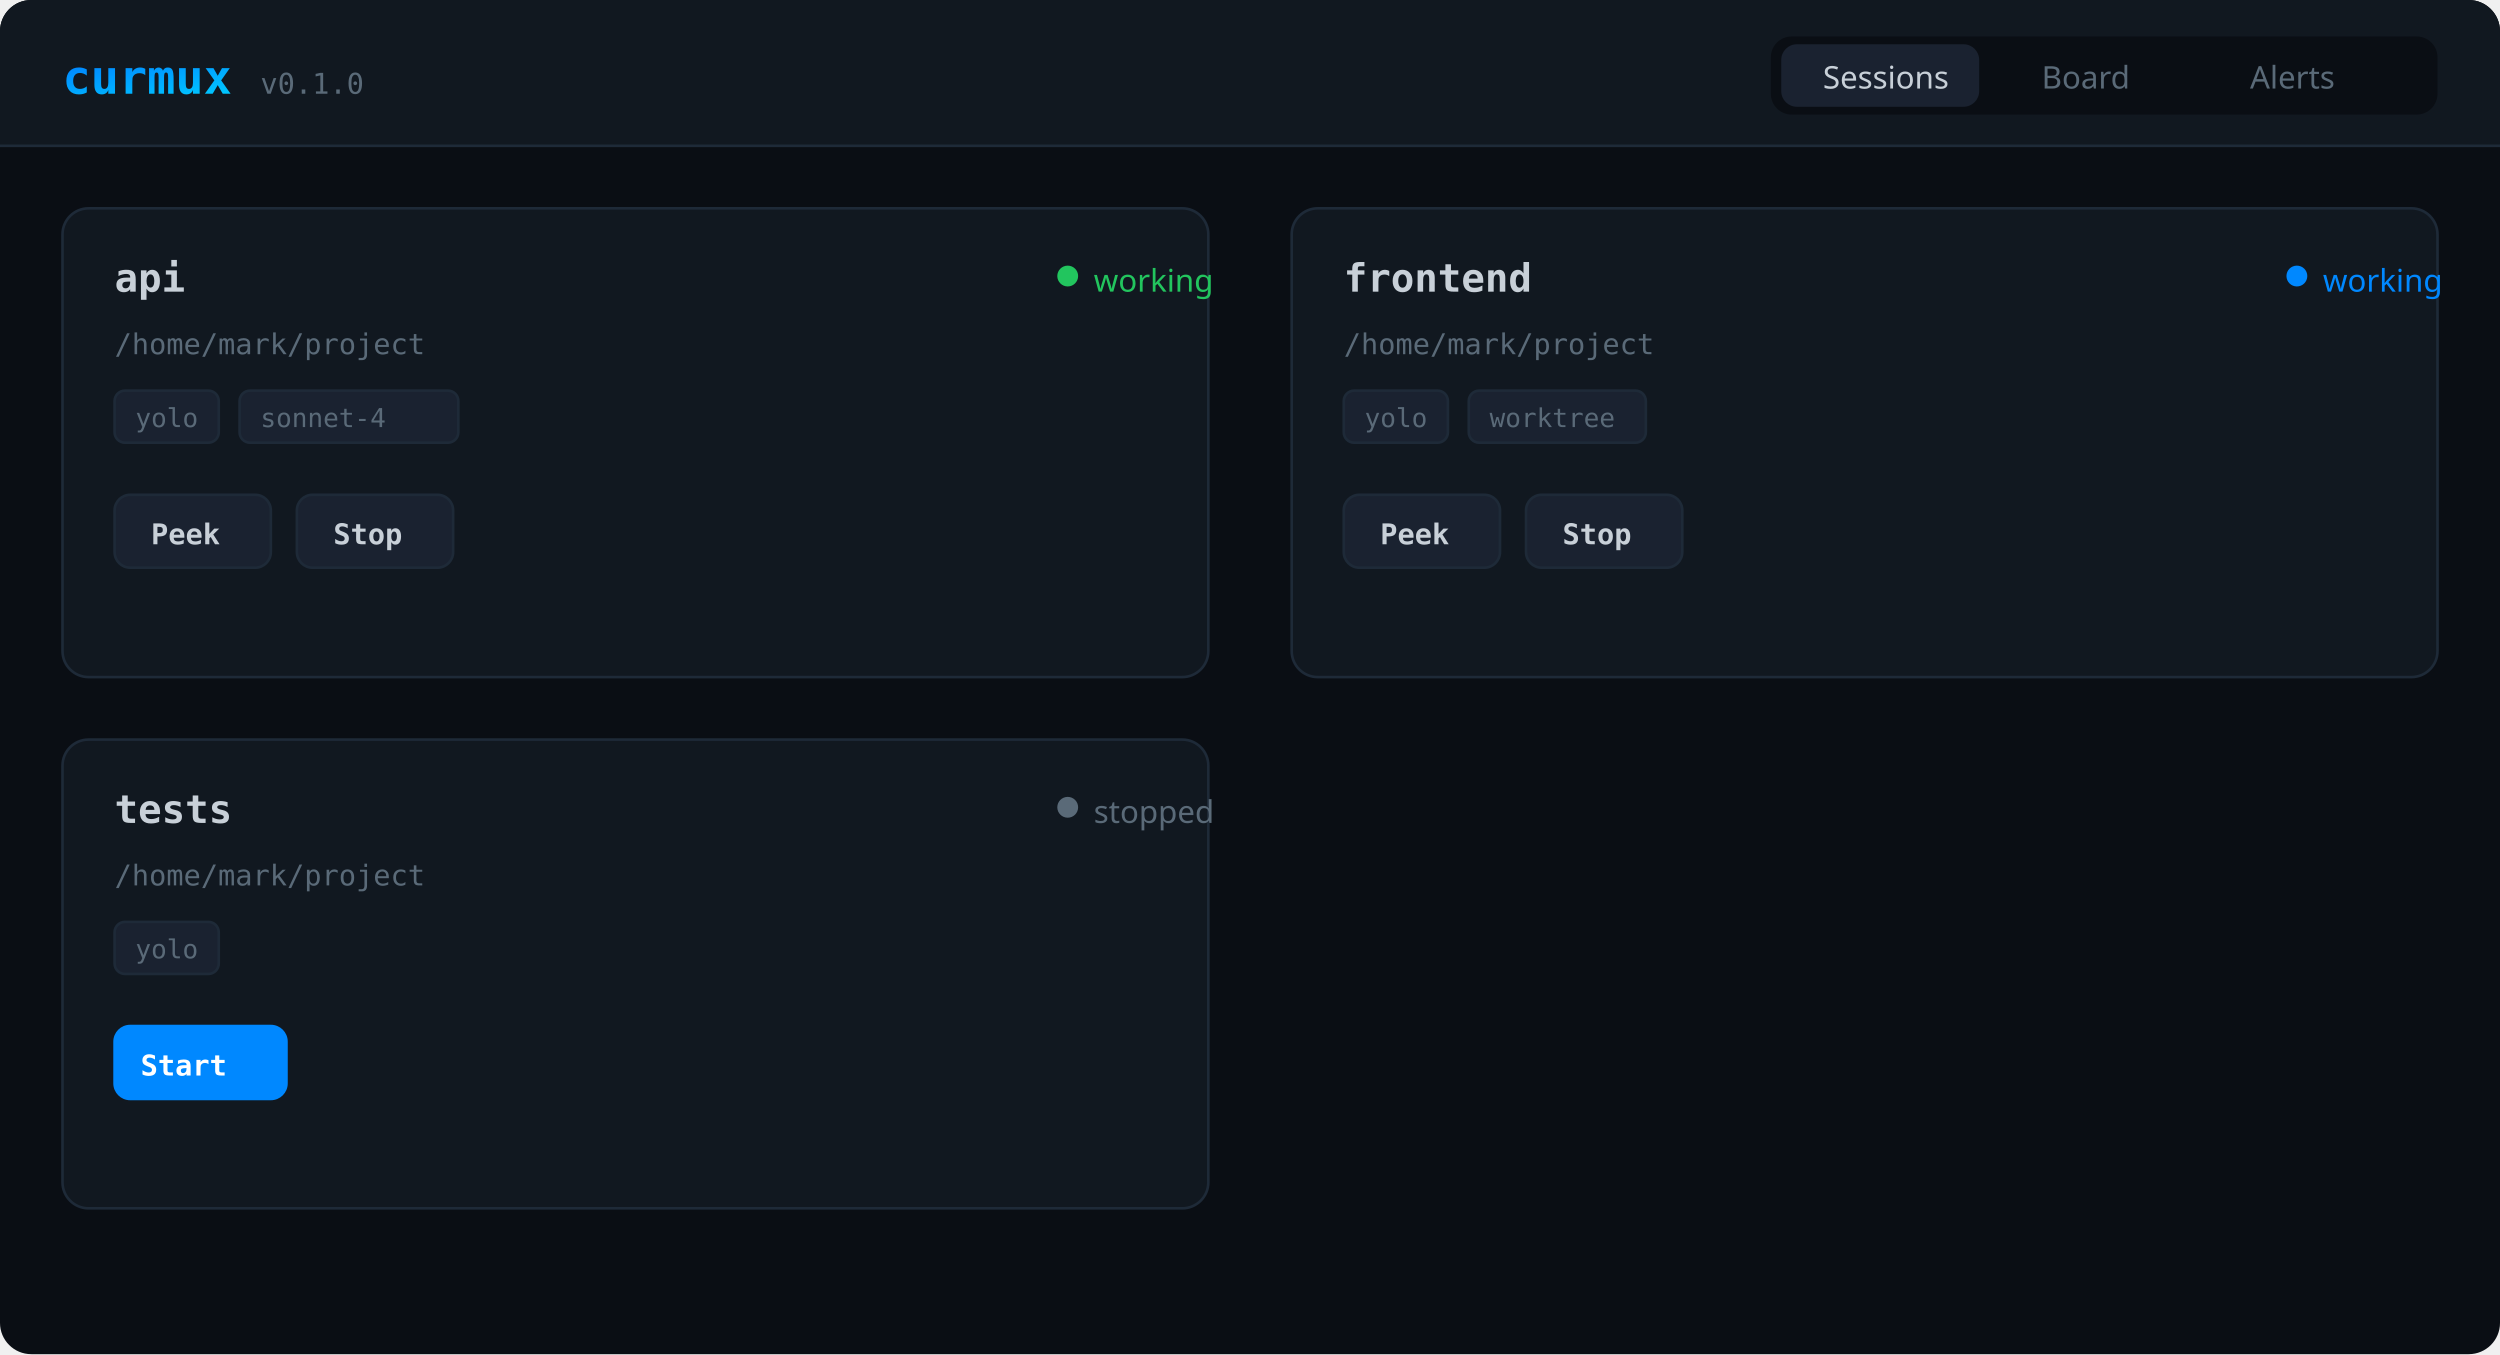
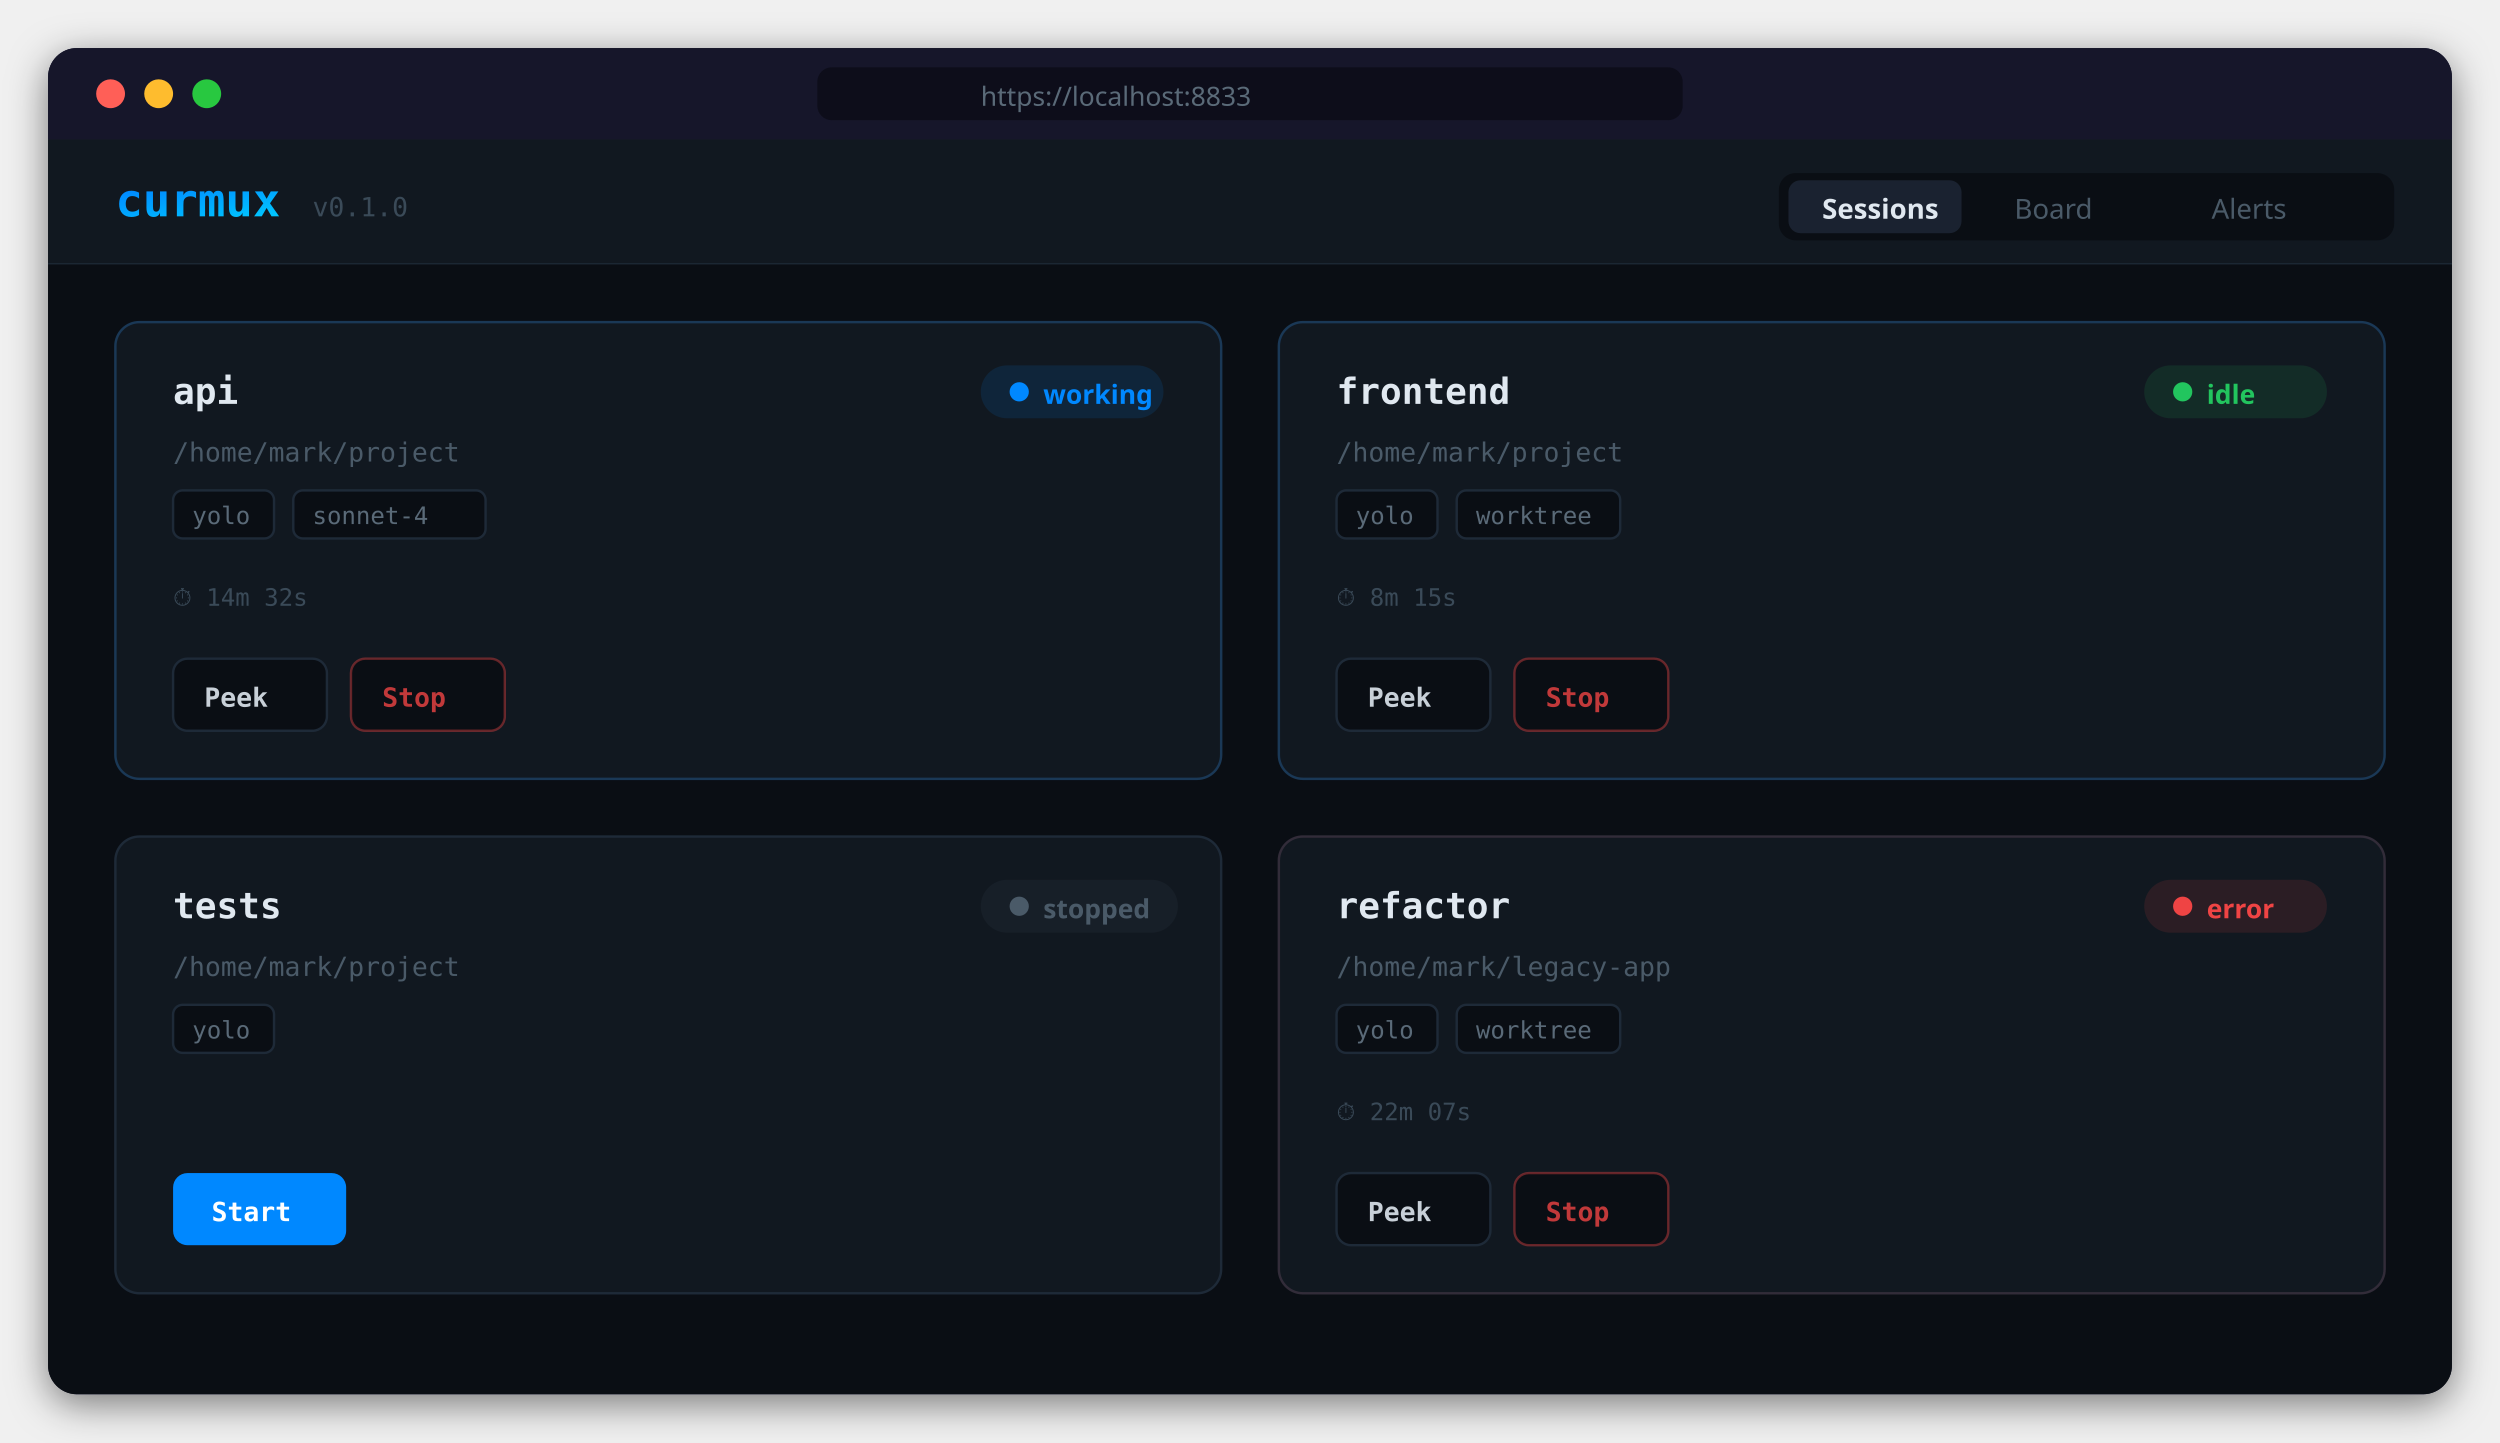
- <svg xmlns="http://www.w3.org/2000/svg" viewBox="0 0 960 520" fill="none">
+ <svg xmlns="http://www.w3.org/2000/svg" viewBox="0 0 1040 600" fill="none">
  <defs>
-     <linearGradient id="logo" x1="0" y1="0" x2="1" y2="1">
+     <linearGradient id="g1" x1="0" y1="0" x2="1" y2="1">
      <stop offset="0%" stop-color="#0088ff" />
      <stop offset="100%" stop-color="#00c8ff" />
    </linearGradient>
+     <filter id="shadow">
+       <feDropShadow dx="0" dy="4" stdDeviation="8" flood-color="#000" flood-opacity="0.5" />
+     </filter>
+     <clipPath id="clip">
+       <rect x="20" y="20" width="1000" height="560" rx="12" />
+     </clipPath>
  </defs>
-   <rect width="960" height="520" rx="12" fill="#0a0e14" />
-   <rect y="0" width="960" height="56" rx="12" fill="#111820" />
-   <rect x="0" y="44" width="960" height="12" fill="#111820" />
-   <line x1="0" y1="56" x2="960" y2="56" stroke="#1e2a38" />
-   <text x="24" y="36" font-family="monospace" font-size="18" font-weight="700" fill="url(#logo)">curmux</text>
-   <text x="100" y="36" font-family="monospace" font-size="11" fill="#5a6a78">v0.1.0</text>
-   <rect x="680" y="14" width="256" height="30" rx="8" fill="#0a0e14" />
-   <rect x="684" y="17" width="76" height="24" rx="6" fill="#1a2230" />
-   <text x="700" y="34" font-family="sans-serif" font-size="12" font-weight="500" fill="#c8d0d8">Sessions</text>
-   <text x="784" y="34" font-family="sans-serif" font-size="12" font-weight="500" fill="#5a6a78">Board</text>
-   <text x="864" y="34" font-family="sans-serif" font-size="12" font-weight="500" fill="#5a6a78">Alerts</text>
-   <rect x="24" y="80" width="440" height="180" rx="10" fill="#111820" stroke="#1e2a38" />
-   <text x="44" y="112" font-family="monospace" font-size="15" font-weight="600" fill="#c8d0d8">api</text>
-   <circle cx="410" cy="106" r="4" fill="#22c55e" />
-   <text x="420" y="112" font-family="sans-serif" font-size="12" font-weight="500" fill="#22c55e">working</text>
-   <text x="44" y="136" font-family="monospace" font-size="11" fill="#5a6a78">/home/mark/project</text>
-   <rect x="44" y="150" width="40" height="20" rx="4" fill="#1a2230" stroke="#1e2a38" />
-   <text x="52" y="164" font-family="monospace" font-size="10" fill="#5a6a78">yolo</text>
-   <rect x="92" y="150" width="84" height="20" rx="4" fill="#1a2230" stroke="#1e2a38" />
-   <text x="100" y="164" font-family="monospace" font-size="10" fill="#5a6a78">sonnet-4</text>
-   <rect x="44" y="190" width="60" height="28" rx="6" fill="#1a2230" stroke="#1e2a38" />
-   <text x="58" y="209" font-family="monospace" font-size="11" font-weight="600" fill="#c8d0d8">Peek</text>
-   <rect x="114" y="190" width="60" height="28" rx="6" fill="#1a2230" stroke="#1e2a38" />
-   <text x="128" y="209" font-family="monospace" font-size="11" font-weight="600" fill="#c8d0d8">Stop</text>
-   <rect x="496" y="80" width="440" height="180" rx="10" fill="#111820" stroke="#1e2a38" />
-   <text x="516" y="112" font-family="monospace" font-size="15" font-weight="600" fill="#c8d0d8">frontend</text>
-   <circle cx="882" cy="106" r="4" fill="#0088ff">
-     <animate attributeName="opacity" values="1;0.4;1" dur="2s" repeatCount="indefinite" />
-   </circle>
-   <text x="892" y="112" font-family="sans-serif" font-size="12" font-weight="500" fill="#0088ff">working</text>
-   <text x="516" y="136" font-family="monospace" font-size="11" fill="#5a6a78">/home/mark/project</text>
-   <rect x="516" y="150" width="40" height="20" rx="4" fill="#1a2230" stroke="#1e2a38" />
-   <text x="524" y="164" font-family="monospace" font-size="10" fill="#5a6a78">yolo</text>
-   <rect x="564" y="150" width="68" height="20" rx="4" fill="#1a2230" stroke="#1e2a38" />
-   <text x="572" y="164" font-family="monospace" font-size="10" fill="#5a6a78">worktree</text>
-   <rect x="516" y="190" width="60" height="28" rx="6" fill="#1a2230" stroke="#1e2a38" />
-   <text x="530" y="209" font-family="monospace" font-size="11" font-weight="600" fill="#c8d0d8">Peek</text>
-   <rect x="586" y="190" width="60" height="28" rx="6" fill="#1a2230" stroke="#1e2a38" />
-   <text x="600" y="209" font-family="monospace" font-size="11" font-weight="600" fill="#c8d0d8">Stop</text>
-   <rect x="24" y="284" width="440" height="180" rx="10" fill="#111820" stroke="#1e2a38" />
-   <text x="44" y="316" font-family="monospace" font-size="15" font-weight="600" fill="#c8d0d8">tests</text>
-   <circle cx="410" cy="310" r="4" fill="#5a6a78" />
-   <text x="420" y="316" font-family="sans-serif" font-size="12" font-weight="500" fill="#5a6a78">stopped</text>
-   <text x="44" y="340" font-family="monospace" font-size="11" fill="#5a6a78">/home/mark/project</text>
-   <rect x="44" y="354" width="40" height="20" rx="4" fill="#1a2230" stroke="#1e2a38" />
-   <text x="52" y="368" font-family="monospace" font-size="10" fill="#5a6a78">yolo</text>
-   <rect x="44" y="394" width="66" height="28" rx="6" fill="#0088ff" stroke="#0088ff" />
-   <text x="54" y="413" font-family="monospace" font-size="11" font-weight="600" fill="#fff">Start</text>
+   <g filter="url(#shadow)">
+     <rect x="20" y="20" width="1000" height="560" rx="12" fill="#1a1a2e" />
+   </g>
+   <g clip-path="url(#clip)">
+     <rect x="20" y="20" width="1000" height="38" fill="#16162a" />
+     <circle cx="46" cy="39" r="6" fill="#ff5f57" />
+     <circle cx="66" cy="39" r="6" fill="#febc2e" />
+     <circle cx="86" cy="39" r="6" fill="#28c840" />
+     <rect x="340" y="28" width="360" height="22" rx="6" fill="#0d0d1a" />
+     <text x="408" y="44" font-family="system-ui,sans-serif" font-size="11" fill="#5a6a78">https://localhost:8833</text>
+     <rect x="20" y="58" width="1000" height="52" fill="#111820" />
+     <text x="48" y="90" font-family="monospace" font-size="19" font-weight="700" fill="url(#g1)">curmux</text>
+     <text x="130" y="90" font-family="monospace" font-size="11" fill="#3a4a58">v0.1.0</text>
+     <rect x="740" y="72" width="256" height="28" rx="7" fill="#0a0e14" />
+     <rect x="744" y="75" width="72" height="22" rx="5" fill="#1a2230" />
+     <text x="758" y="91" font-family="system-ui,sans-serif" font-size="11.5" font-weight="600" fill="#e0e8f0">Sessions</text>
+     <text x="838" y="91" font-family="system-ui,sans-serif" font-size="11.5" font-weight="500" fill="#4a5a68">Board</text>
+     <text x="920" y="91" font-family="system-ui,sans-serif" font-size="11.5" font-weight="500" fill="#4a5a68">Alerts</text>
+     <line x1="20" y1="110" x2="1020" y2="110" stroke="#1e2a38" />
+     <rect x="20" y="110" width="1000" height="470" fill="#0a0e14" />
+     <rect x="48" y="134" width="460" height="190" rx="10" fill="#111820" stroke="#1e2a38" />
+     <rect x="48" y="134" width="460" height="190" rx="10" fill="none" stroke="#0088ff" stroke-opacity="0.15" />
+     <text x="72" y="168" font-family="monospace" font-size="15" font-weight="700" fill="#e0e8f0">api</text>
+     <rect x="408" y="152" width="76" height="22" rx="11" fill="#0088ff" fill-opacity="0.12" />
+     <circle cx="424" cy="163" r="4" fill="#0088ff">
+       <animate attributeName="opacity" values="1;0.3;1" dur="2s" repeatCount="indefinite" />
+     </circle>
+     <text x="434" y="168" font-family="system-ui,sans-serif" font-size="11" font-weight="600" fill="#0088ff">working</text>
+     <text x="72" y="192" font-family="monospace" font-size="11" fill="#4a5a68">/home/mark/project</text>
+     <rect x="72" y="204" width="42" height="20" rx="4" fill="#0a0e14" stroke="#1e2a38" />
+     <text x="80" y="218" font-family="monospace" font-size="10" font-weight="500" fill="#5a6a78">yolo</text>
+     <rect x="122" y="204" width="80" height="20" rx="4" fill="#0a0e14" stroke="#1e2a38" />
+     <text x="130" y="218" font-family="monospace" font-size="10" font-weight="500" fill="#5a6a78">sonnet-4</text>
+     <text x="72" y="252" font-family="monospace" font-size="10" fill="#3a4a58">⏱ 14m 32s</text>
+     <rect x="72" y="274" width="64" height="30" rx="6" fill="#0a0e14" stroke="#1e2a38" />
+     <text x="85" y="294" font-family="monospace" font-size="11" font-weight="600" fill="#c8d0d8">Peek</text>
+     <rect x="146" y="274" width="64" height="30" rx="6" fill="#0a0e14" stroke="#ef4444" stroke-opacity="0.4" />
+     <text x="159" y="294" font-family="monospace" font-size="11" font-weight="600" fill="#ef4444" fill-opacity="0.8">Stop</text>
+     <rect x="532" y="134" width="460" height="190" rx="10" fill="#111820" stroke="#1e2a38" />
+     <rect x="532" y="134" width="460" height="190" rx="10" fill="none" stroke="#0088ff" stroke-opacity="0.15" />
+     <text x="556" y="168" font-family="monospace" font-size="15" font-weight="700" fill="#e0e8f0">frontend</text>
+     <rect x="892" y="152" width="76" height="22" rx="11" fill="#22c55e" fill-opacity="0.12" />
+     <circle cx="908" cy="163" r="4" fill="#22c55e" />
+     <text x="918" y="168" font-family="system-ui,sans-serif" font-size="11" font-weight="600" fill="#22c55e">idle</text>
+     <text x="556" y="192" font-family="monospace" font-size="11" fill="#4a5a68">/home/mark/project</text>
+     <rect x="556" y="204" width="42" height="20" rx="4" fill="#0a0e14" stroke="#1e2a38" />
+     <text x="564" y="218" font-family="monospace" font-size="10" font-weight="500" fill="#5a6a78">yolo</text>
+     <rect x="606" y="204" width="68" height="20" rx="4" fill="#0a0e14" stroke="#1e2a38" />
+     <text x="614" y="218" font-family="monospace" font-size="10" font-weight="500" fill="#5a6a78">worktree</text>
+     <text x="556" y="252" font-family="monospace" font-size="10" fill="#3a4a58">⏱ 8m 15s</text>
+     <rect x="556" y="274" width="64" height="30" rx="6" fill="#0a0e14" stroke="#1e2a38" />
+     <text x="569" y="294" font-family="monospace" font-size="11" font-weight="600" fill="#c8d0d8">Peek</text>
+     <rect x="630" y="274" width="64" height="30" rx="6" fill="#0a0e14" stroke="#ef4444" stroke-opacity="0.4" />
+     <text x="643" y="294" font-family="monospace" font-size="11" font-weight="600" fill="#ef4444" fill-opacity="0.8">Stop</text>
+     <rect x="48" y="348" width="460" height="190" rx="10" fill="#111820" stroke="#1e2a38" />
+     <text x="72" y="382" font-family="monospace" font-size="15" font-weight="700" fill="#e0e8f0">tests</text>
+     <rect x="408" y="366" width="82" height="22" rx="11" fill="#4a5a68" fill-opacity="0.12" />
+     <circle cx="424" cy="377" r="4" fill="#4a5a68" />
+     <text x="434" y="382" font-family="system-ui,sans-serif" font-size="11" font-weight="600" fill="#4a5a68">stopped</text>
+     <text x="72" y="406" font-family="monospace" font-size="11" fill="#4a5a68">/home/mark/project</text>
+     <rect x="72" y="418" width="42" height="20" rx="4" fill="#0a0e14" stroke="#1e2a38" />
+     <text x="80" y="432" font-family="monospace" font-size="10" font-weight="500" fill="#5a6a78">yolo</text>
+     <rect x="72" y="488" width="72" height="30" rx="6" fill="#0088ff" />
+     <text x="88" y="508" font-family="monospace" font-size="11" font-weight="600" fill="#fff">Start</text>
+     <rect x="532" y="348" width="460" height="190" rx="10" fill="#111820" stroke="#1e2a38" />
+     <rect x="532" y="348" width="460" height="190" rx="10" fill="none" stroke="#ef4444" stroke-opacity="0.1" />
+     <text x="556" y="382" font-family="monospace" font-size="15" font-weight="700" fill="#e0e8f0">refactor</text>
+     <rect x="892" y="366" width="76" height="22" rx="11" fill="#ef4444" fill-opacity="0.12" />
+     <circle cx="908" cy="377" r="4" fill="#ef4444">
+       <animate attributeName="opacity" values="1;0.5;1" dur="1.5s" repeatCount="indefinite" />
+     </circle>
+     <text x="918" y="382" font-family="system-ui,sans-serif" font-size="11" font-weight="600" fill="#ef4444">error</text>
+     <text x="556" y="406" font-family="monospace" font-size="11" fill="#4a5a68">/home/mark/legacy-app</text>
+     <rect x="556" y="418" width="42" height="20" rx="4" fill="#0a0e14" stroke="#1e2a38" />
+     <text x="564" y="432" font-family="monospace" font-size="10" font-weight="500" fill="#5a6a78">yolo</text>
+     <rect x="606" y="418" width="68" height="20" rx="4" fill="#0a0e14" stroke="#1e2a38" />
+     <text x="614" y="432" font-family="monospace" font-size="10" font-weight="500" fill="#5a6a78">worktree</text>
+     <text x="556" y="466" font-family="monospace" font-size="10" fill="#3a4a58">⏱ 22m 07s</text>
+     <rect x="556" y="488" width="64" height="30" rx="6" fill="#0a0e14" stroke="#1e2a38" />
+     <text x="569" y="508" font-family="monospace" font-size="11" font-weight="600" fill="#c8d0d8">Peek</text>
+     <rect x="630" y="488" width="64" height="30" rx="6" fill="#0a0e14" stroke="#ef4444" stroke-opacity="0.4" />
+     <text x="643" y="508" font-family="monospace" font-size="11" font-weight="600" fill="#ef4444" fill-opacity="0.8">Stop</text>
+   </g>
</svg>
